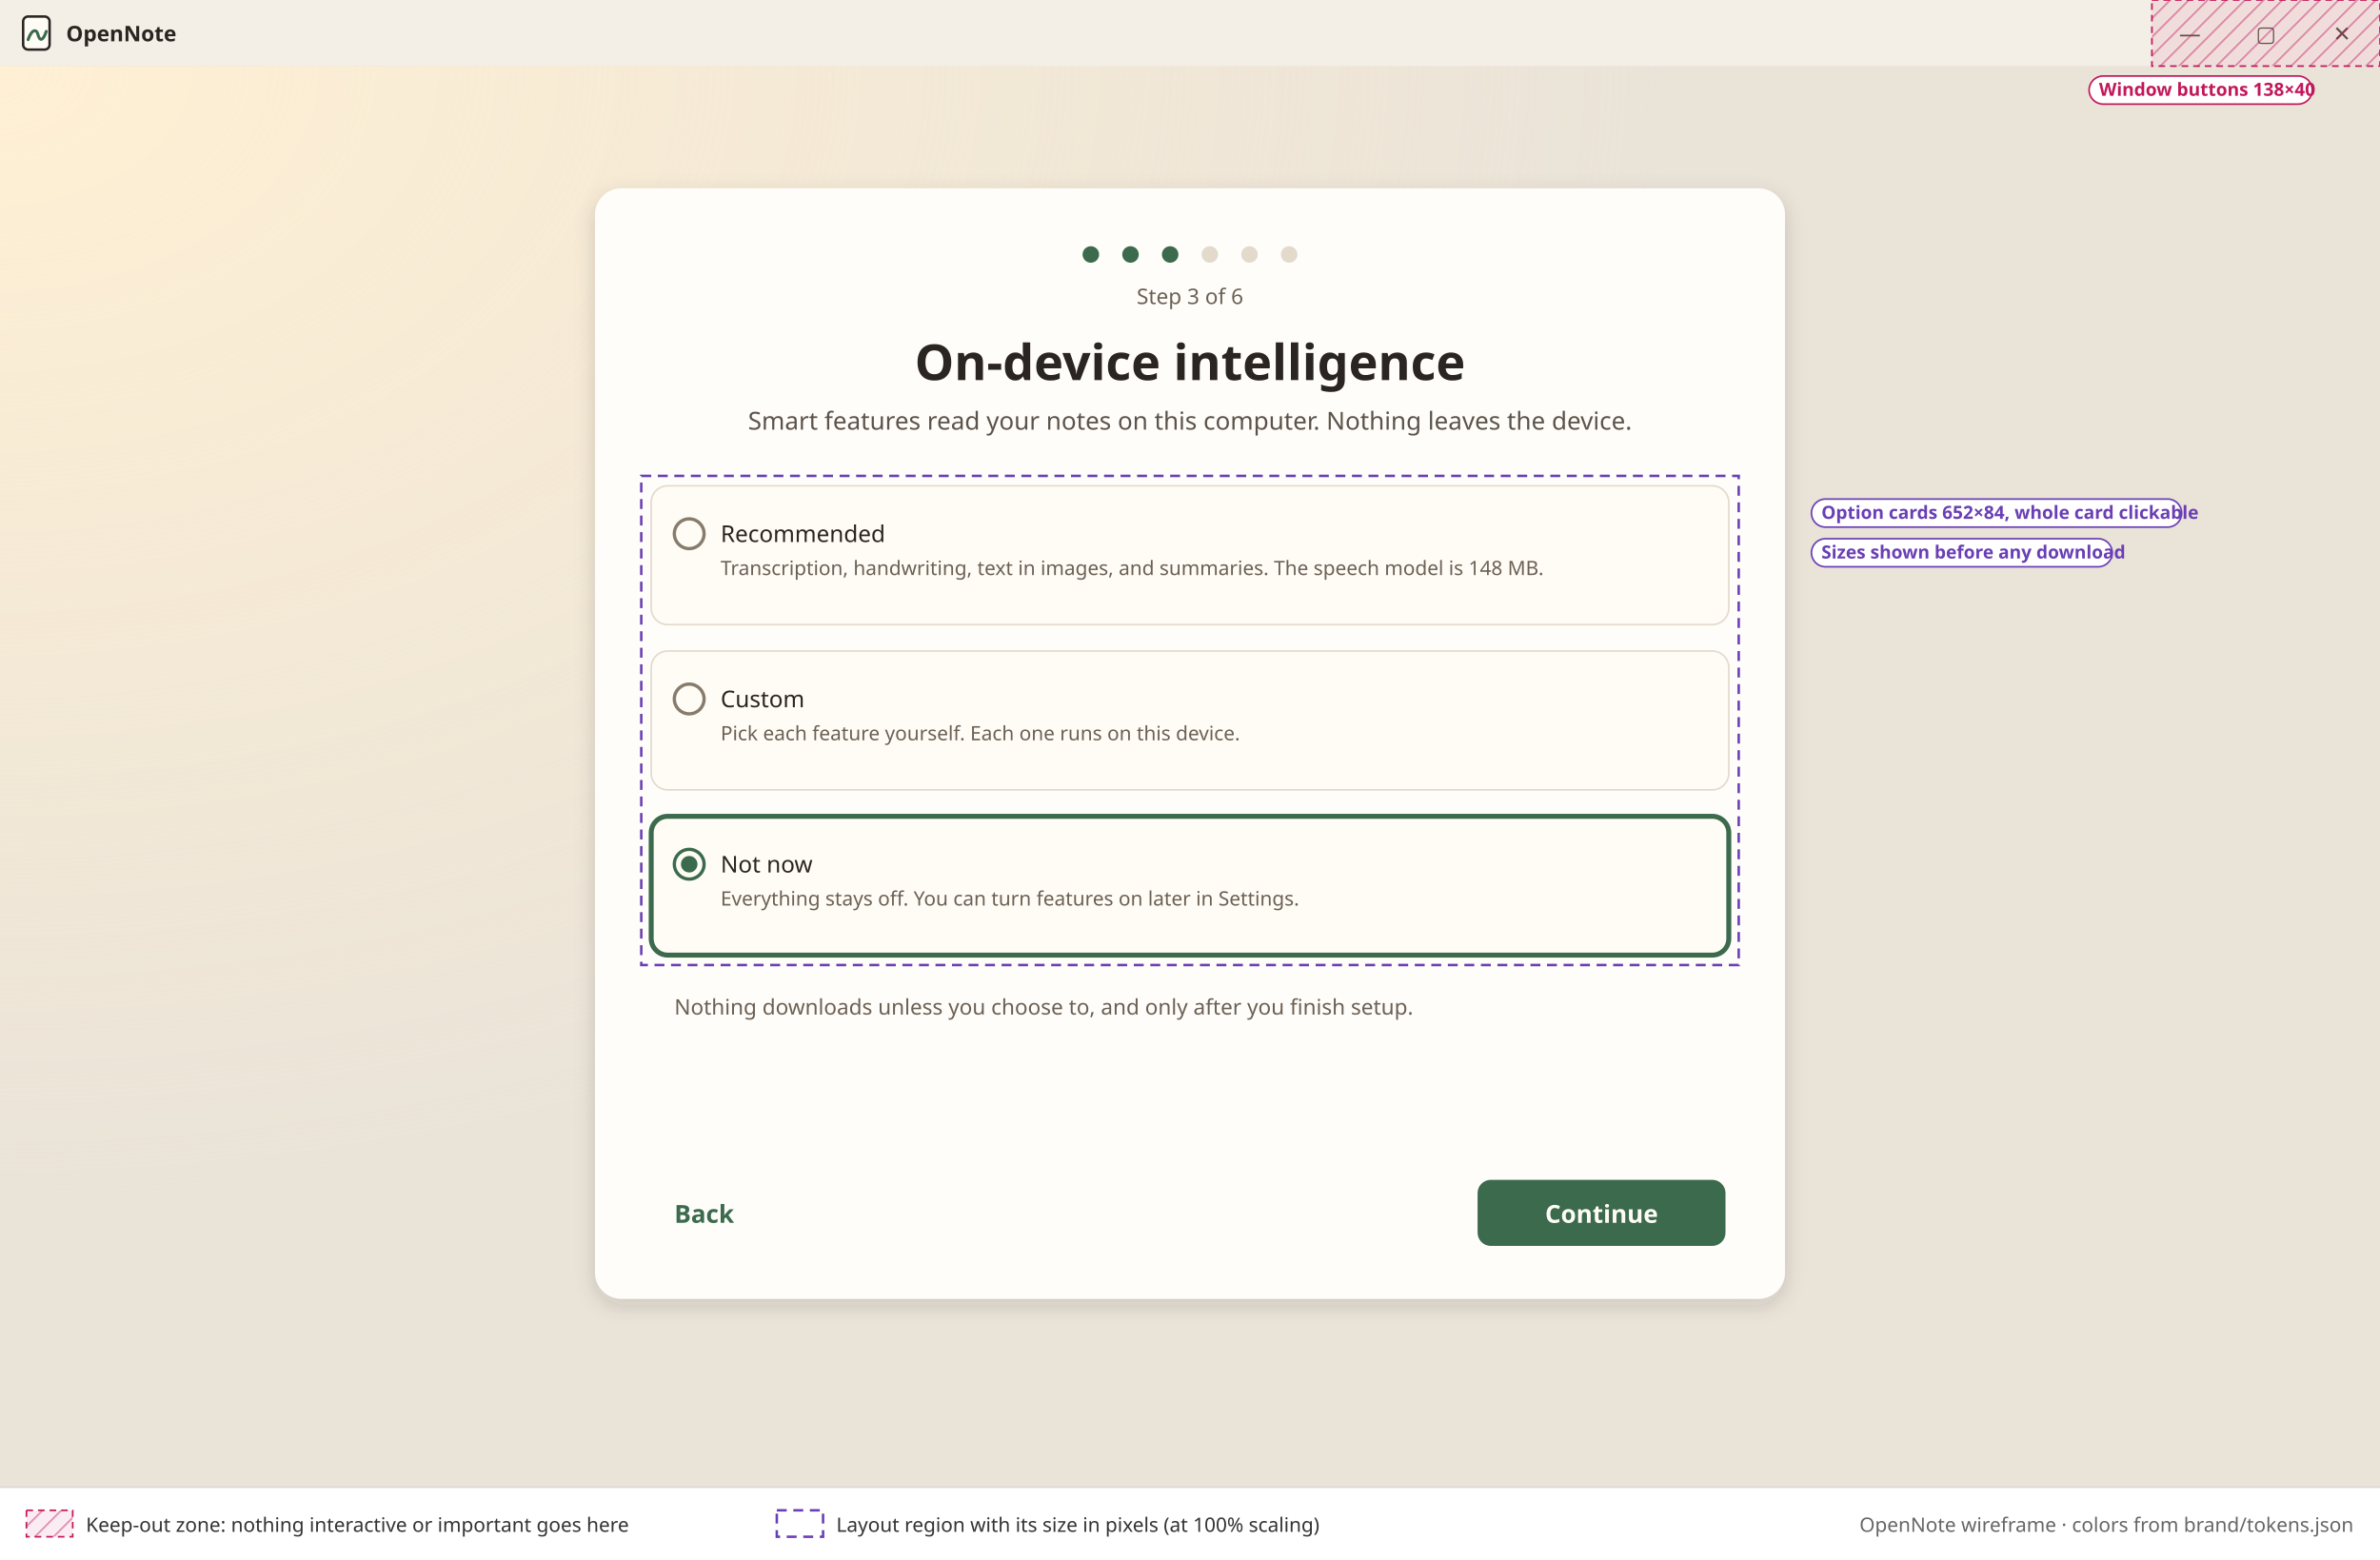
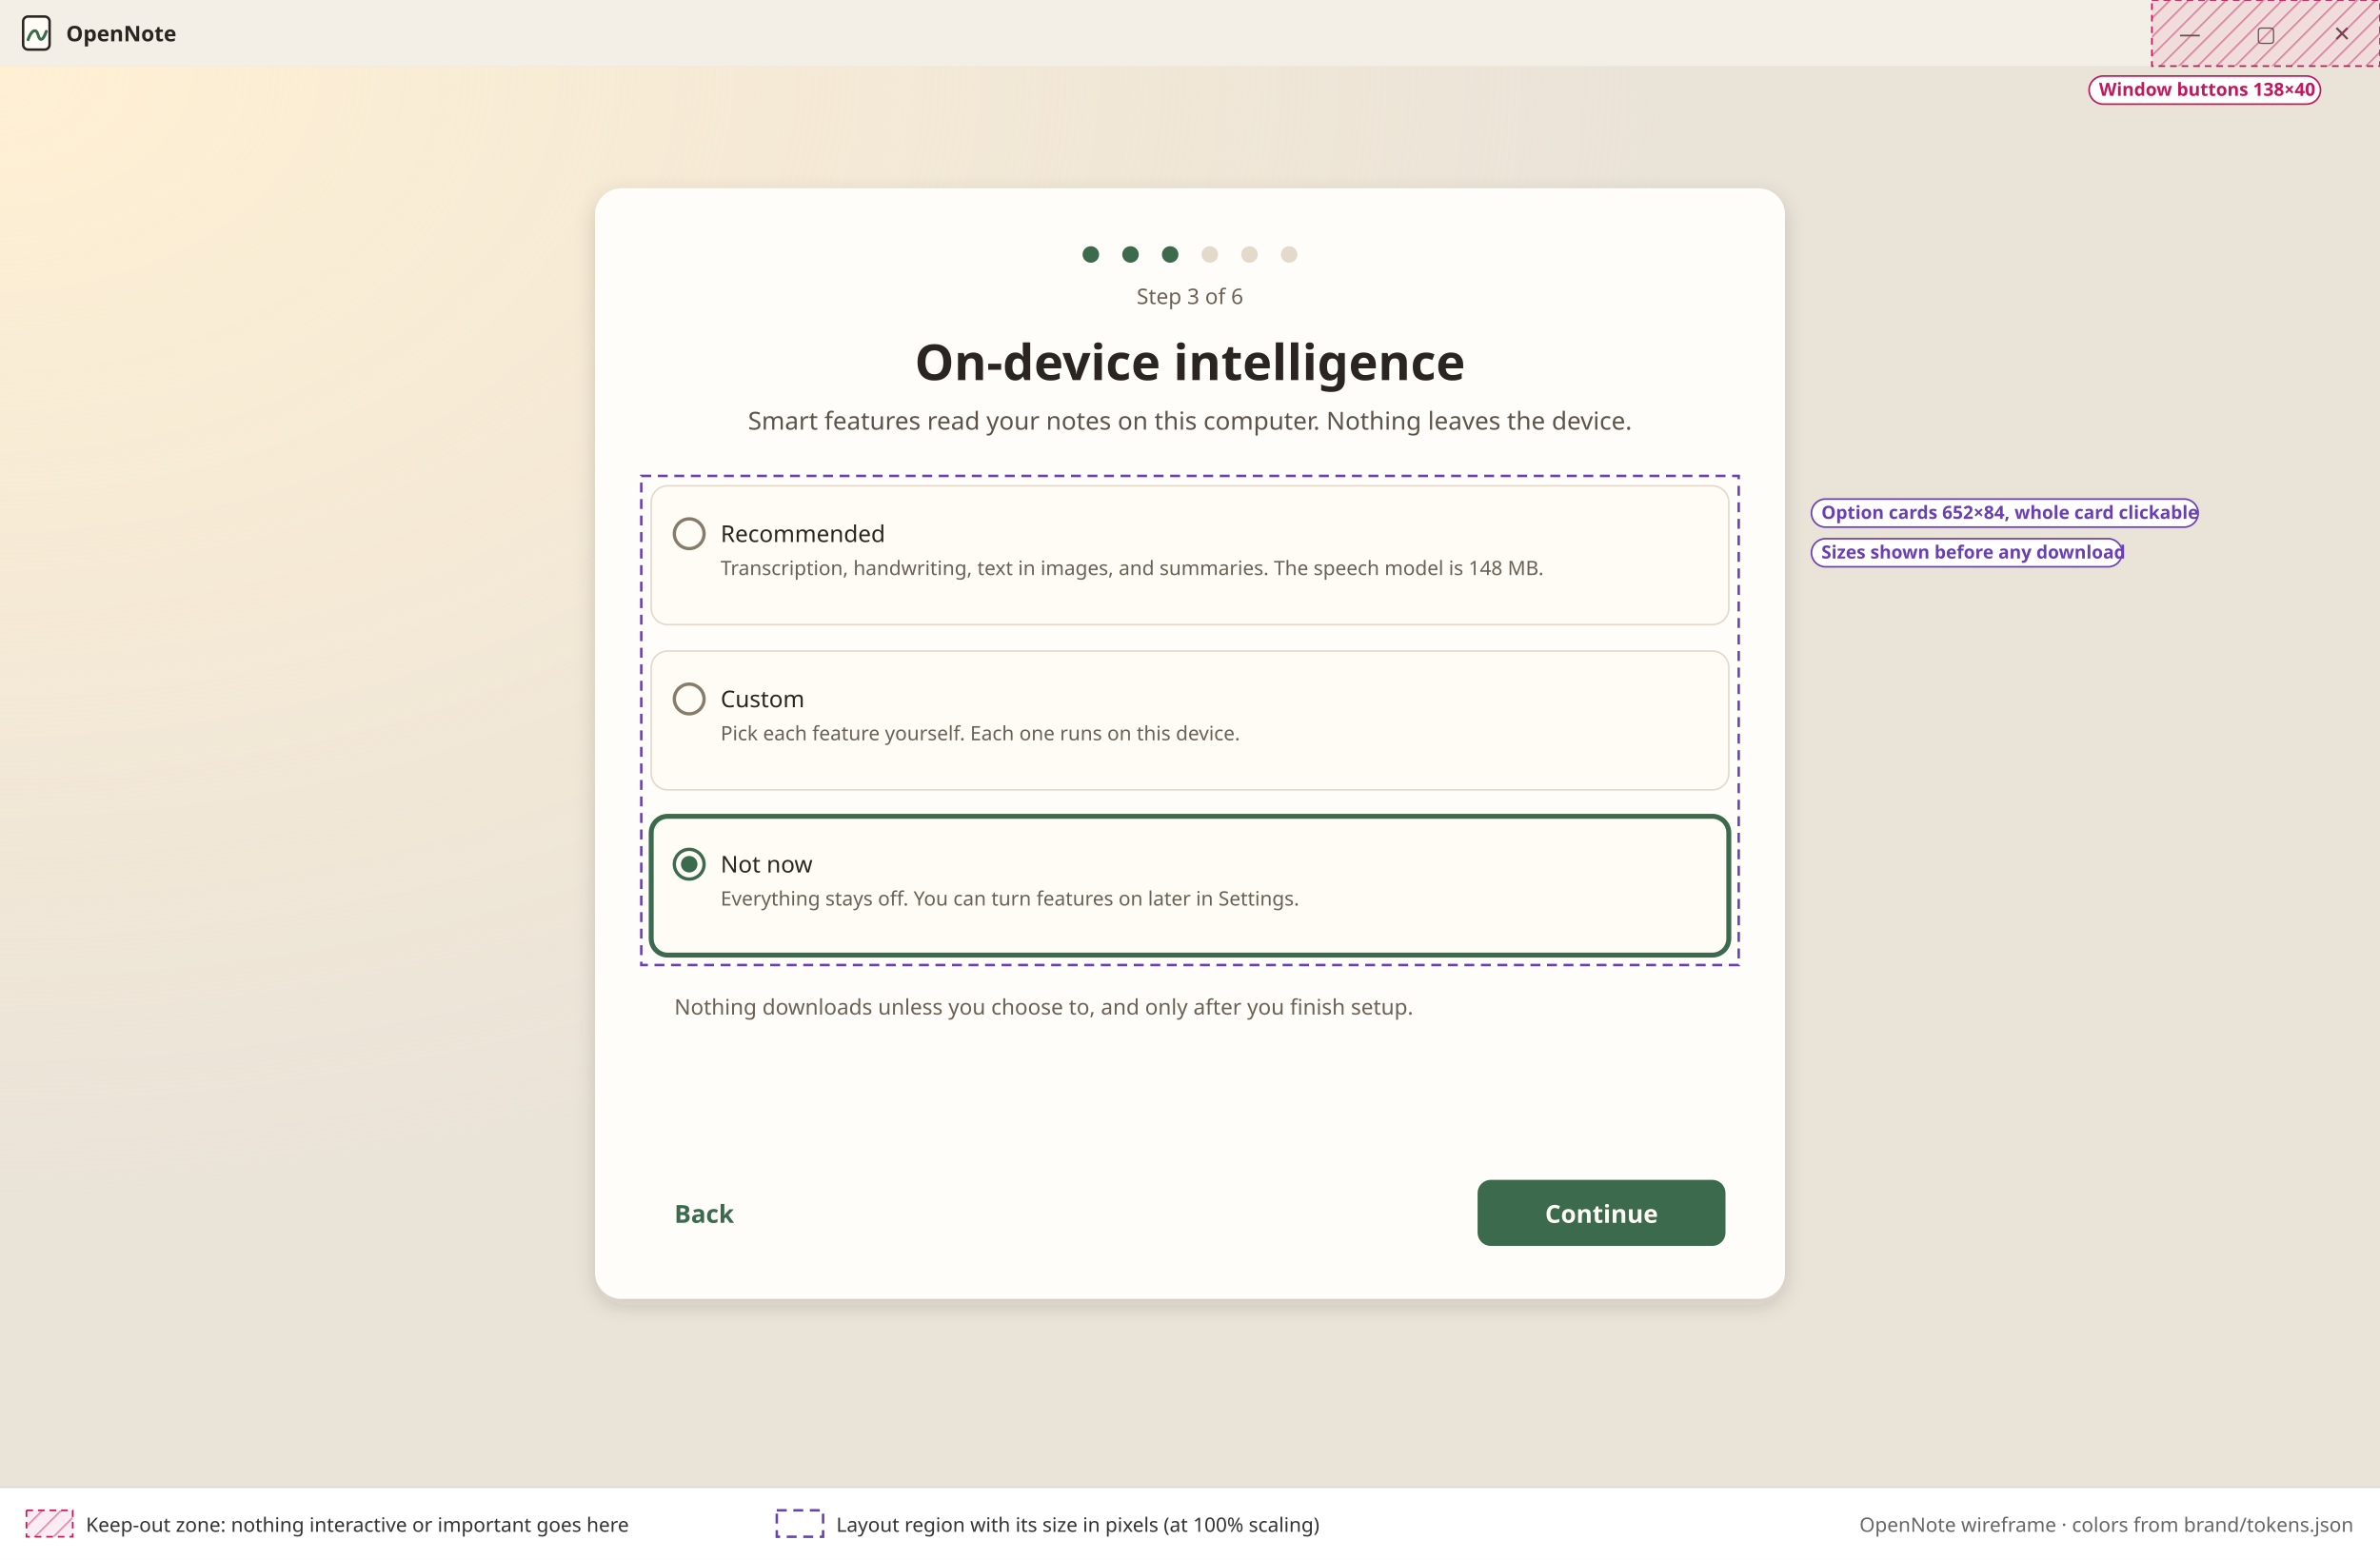
<svg xmlns="http://www.w3.org/2000/svg" viewBox="0 0 1440 944" width="1440" height="944" role="img">
  <defs>
    <pattern id="hatch" width="8" height="8" patternUnits="userSpaceOnUse" patternTransform="rotate(45)">
      <rect width="8" height="8" fill="#C2185B" fill-opacity="0.08" />
      <line x1="0" y1="0" x2="0" y2="8" stroke="#C2185B" stroke-opacity="0.45" stroke-width="2" />
    </pattern>
    <filter id="shadow" x="-10%" y="-10%" width="120%" height="130%">
      <feDropShadow dx="0" dy="4" stdDeviation="6" flood-color="#2B2521" flood-opacity="0.16" />
    </filter>
  </defs>
  <rect x="0" y="0" width="1440" height="900" rx="0" fill="#F3EEE6" />
  <rect x="0" y="0" width="1440" height="40" rx="0" fill="#F3EEE6" />
  <rect x="14" y="10" width="16" height="20" rx="3" fill="#FFFCF6" stroke="#2B2521" stroke-width="1.5" />
  <path d="M17 24c2-6 5-7 6-3s3 4 5-2" fill="none" stroke-linecap="round" stroke-linejoin="round" stroke="#3B6A4D" stroke-width="1.8" />
  <text x="40" y="25" font-size="13" font-weight="600" fill="#2B2521" text-anchor="start" font-family="'Atkinson Hyperlegible Next', 'Segoe UI', system-ui, sans-serif">OpenNote</text>
  <text x="1325" y="25" font-size="13" font-weight="400" fill="#5C534A" text-anchor="middle" font-family="'Atkinson Hyperlegible Next', 'Segoe UI', system-ui, sans-serif">—</text>
  <text x="1371" y="25" font-size="13" font-weight="400" fill="#5C534A" text-anchor="middle" font-family="'Atkinson Hyperlegible Next', 'Segoe UI', system-ui, sans-serif">▢</text>
  <text x="1417" y="25" font-size="13" font-weight="400" fill="#5C534A" text-anchor="middle" font-family="'Atkinson Hyperlegible Next', 'Segoe UI', system-ui, sans-serif">✕</text>
  <defs>
    <radialGradient id="ambient3" cx="0" cy="0" r="1" gradientUnits="userSpaceOnUse" gradientTransform="translate(0 40) scale(1008 688)">
      <stop offset="0" stop-color="#FFF0D4" />
      <stop offset="1" stop-color="#FFF0D4" stop-opacity="0" />
    </radialGradient>
    <radialGradient id="ambient3p">
      <stop offset="0" stop-color="#FCE4B8" />
      <stop offset="1" stop-color="#FCE4B8" stop-opacity="0" />
    </radialGradient>
  </defs>
  <rect x="0" y="40" width="1440" height="860" rx="0" fill="#EAE3D8" />
  <rect x="0" y="40" width="1440" height="860" fill="url(#ambient3)" />
  <rect x="360" y="114" width="720" height="672" rx="16" fill="#FFFDF9" filter="url(#shadow)" />
  <circle cx="660" cy="154" r="5" fill="#3B6A4D" />
  <circle cx="684" cy="154" r="5" fill="#3B6A4D" />
  <circle cx="708" cy="154" r="5" fill="#3B6A4D" />
  <circle cx="732" cy="154" r="5" fill="#E3DACC" />
  <circle cx="756" cy="154" r="5" fill="#E3DACC" />
  <circle cx="780" cy="154" r="5" fill="#E3DACC" />
  <text x="720" y="184" font-size="13" font-weight="400" fill="#6B6054" text-anchor="middle" font-family="'Atkinson Hyperlegible Next', 'Segoe UI', system-ui, sans-serif">Step 3 of 6</text>
  <text x="720" y="230" font-size="30" font-weight="600" fill="#2B2521" text-anchor="middle" font-family="'Atkinson Hyperlegible Next', 'Segoe UI', system-ui, sans-serif">On-device intelligence</text>
  <text x="720" y="260" font-size="15" font-weight="400" fill="#5C534A" text-anchor="middle" font-family="'Atkinson Hyperlegible Next', 'Segoe UI', system-ui, sans-serif">Smart features read your notes on this computer. Nothing leaves the device.</text>
  <rect x="394" y="294" width="652" height="84" rx="10" fill="#FFFCF6" stroke="#E3DACC" stroke-width="1" />
  <circle cx="417" cy="323" r="9" fill="none" stroke="#877B6C" stroke-width="2" />
  <text x="436" y="328" font-size="14" font-weight="400" fill="#2B2521" text-anchor="start" font-family="'Atkinson Hyperlegible Next', 'Segoe UI', system-ui, sans-serif">Recommended</text>
  <text x="436" y="348" font-size="12" font-weight="400" fill="#6B6054" text-anchor="start" font-family="'Atkinson Hyperlegible Next', 'Segoe UI', system-ui, sans-serif">Transcription, handwriting, text in images, and summaries. The speech model is 148 MB.</text>
  <rect x="394" y="394" width="652" height="84" rx="10" fill="#FFFCF6" stroke="#E3DACC" stroke-width="1" />
  <circle cx="417" cy="423" r="9" fill="none" stroke="#877B6C" stroke-width="2" />
  <text x="436" y="428" font-size="14" font-weight="400" fill="#2B2521" text-anchor="start" font-family="'Atkinson Hyperlegible Next', 'Segoe UI', system-ui, sans-serif">Custom</text>
  <text x="436" y="448" font-size="12" font-weight="400" fill="#6B6054" text-anchor="start" font-family="'Atkinson Hyperlegible Next', 'Segoe UI', system-ui, sans-serif">Pick each feature yourself. Each one runs on this device.</text>
  <rect x="394" y="494" width="652" height="84" rx="10" fill="#FFFCF6" stroke="#3B6A4D" stroke-width="3" />
  <circle cx="417" cy="523" r="9" fill="none" stroke="#3B6A4D" stroke-width="2" />
  <circle cx="417" cy="523" r="5" fill="#3B6A4D" />
  <text x="436" y="528" font-size="14" font-weight="400" fill="#2B2521" text-anchor="start" font-family="'Atkinson Hyperlegible Next', 'Segoe UI', system-ui, sans-serif">Not now</text>
  <text x="436" y="548" font-size="12" font-weight="400" fill="#6B6054" text-anchor="start" font-family="'Atkinson Hyperlegible Next', 'Segoe UI', system-ui, sans-serif">Everything stays off. You can turn features on later in Settings.</text>
  <text x="408" y="614" font-size="13" font-weight="400" fill="#6B6054" text-anchor="start" font-family="'Atkinson Hyperlegible Next', 'Segoe UI', system-ui, sans-serif">Nothing downloads unless you choose to, and only after you finish setup.</text>
  <text x="408" y="740" font-size="15" font-weight="600" fill="#3B6A4D" text-anchor="start" font-family="'Atkinson Hyperlegible Next', 'Segoe UI', system-ui, sans-serif">Back</text>
  <g data-fit="8" data-center="both">
    <rect x="894" y="714" width="150" height="40" rx="8" fill="#3B6A4D" />
    <text x="969" y="740" font-size="15" font-weight="600" fill="#FFFCF6" text-anchor="middle" font-family="'Atkinson Hyperlegible Next', 'Segoe UI', system-ui, sans-serif">Continue</text>
  </g>
  <g pointer-events="none">
    <rect x="388" y="288" width="664" height="296" rx="0" fill="none" stroke="#6A3FB5" stroke-width="1.5" stroke-dasharray="6 4" />
  </g>
  <g data-fit="4" pointer-events="none">
-     <rect x="1096" y="302" width="224" height="17" rx="8.5" fill="#FFFFFF" stroke="#6A3FB5" stroke-width="1" />
+     <rect x="1096" y="302" width="234" height="17" rx="8.5" fill="#FFFFFF" stroke="#6A3FB5" stroke-width="1" />
    <text x="1102" y="314" font-size="11" font-weight="600" fill="#6A3FB5" text-anchor="start" font-family="'Atkinson Hyperlegible Next', 'Segoe UI', system-ui, sans-serif">Option cards 652×84, whole card clickable</text>
  </g>
  <g data-fit="4" pointer-events="none">
-     <rect x="1096" y="326" width="182" height="17" rx="8.5" fill="#FFFFFF" stroke="#6A3FB5" stroke-width="1" />
+     <rect x="1096" y="326" width="188" height="17" rx="8.5" fill="#FFFFFF" stroke="#6A3FB5" stroke-width="1" />
    <text x="1102" y="338" font-size="11" font-weight="600" fill="#6A3FB5" text-anchor="start" font-family="'Atkinson Hyperlegible Next', 'Segoe UI', system-ui, sans-serif">Sizes shown before any download</text>
  </g>
  <g pointer-events="none">
    <rect x="1302" y="0" width="138" height="40" rx="0" fill="url(#hatch)" stroke="#C2185B" stroke-width="1" stroke-dasharray="4 3" />
  </g>
  <g data-fit="4" pointer-events="none">
-     <rect x="1264" y="46" width="135" height="17" rx="8.5" fill="#FFFFFF" stroke="#C2185B" stroke-width="1" />
+     <rect x="1264" y="46" width="140" height="17" rx="8.5" fill="#FFFFFF" stroke="#C2185B" stroke-width="1" />
    <text x="1270" y="58" font-size="11" font-weight="600" fill="#C2185B" text-anchor="start" font-family="'Atkinson Hyperlegible Next', 'Segoe UI', system-ui, sans-serif">Window buttons 138×40</text>
  </g>
  <rect x="0" y="900" width="1440" height="44" rx="0" fill="#FFFFFF" />
  <line x1="0" y1="900" x2="1440" y2="900" stroke="#D9D9D9" />
  <rect x="16" y="914" width="28" height="16" rx="0" fill="url(#hatch)" stroke="#C2185B" stroke-width="1" stroke-dasharray="4 3" />
  <text x="52" y="927" font-size="12" font-weight="400" fill="#333" text-anchor="start" font-family="'Atkinson Hyperlegible Next', 'Segoe UI', system-ui, sans-serif">Keep-out zone: nothing interactive or important goes here</text>
  <rect x="470" y="914" width="28" height="16" rx="0" fill="none" stroke="#6A3FB5" stroke-width="1.5" stroke-dasharray="6 4" />
  <text x="506" y="927" font-size="12" font-weight="400" fill="#333" text-anchor="start" font-family="'Atkinson Hyperlegible Next', 'Segoe UI', system-ui, sans-serif">Layout region with its size in pixels (at 100% scaling)</text>
  <text x="1424" y="927" font-size="12" font-weight="400" fill="#666" text-anchor="end" font-family="'Atkinson Hyperlegible Next', 'Segoe UI', system-ui, sans-serif">OpenNote wireframe · colors from brand/tokens.json</text>
</svg>
